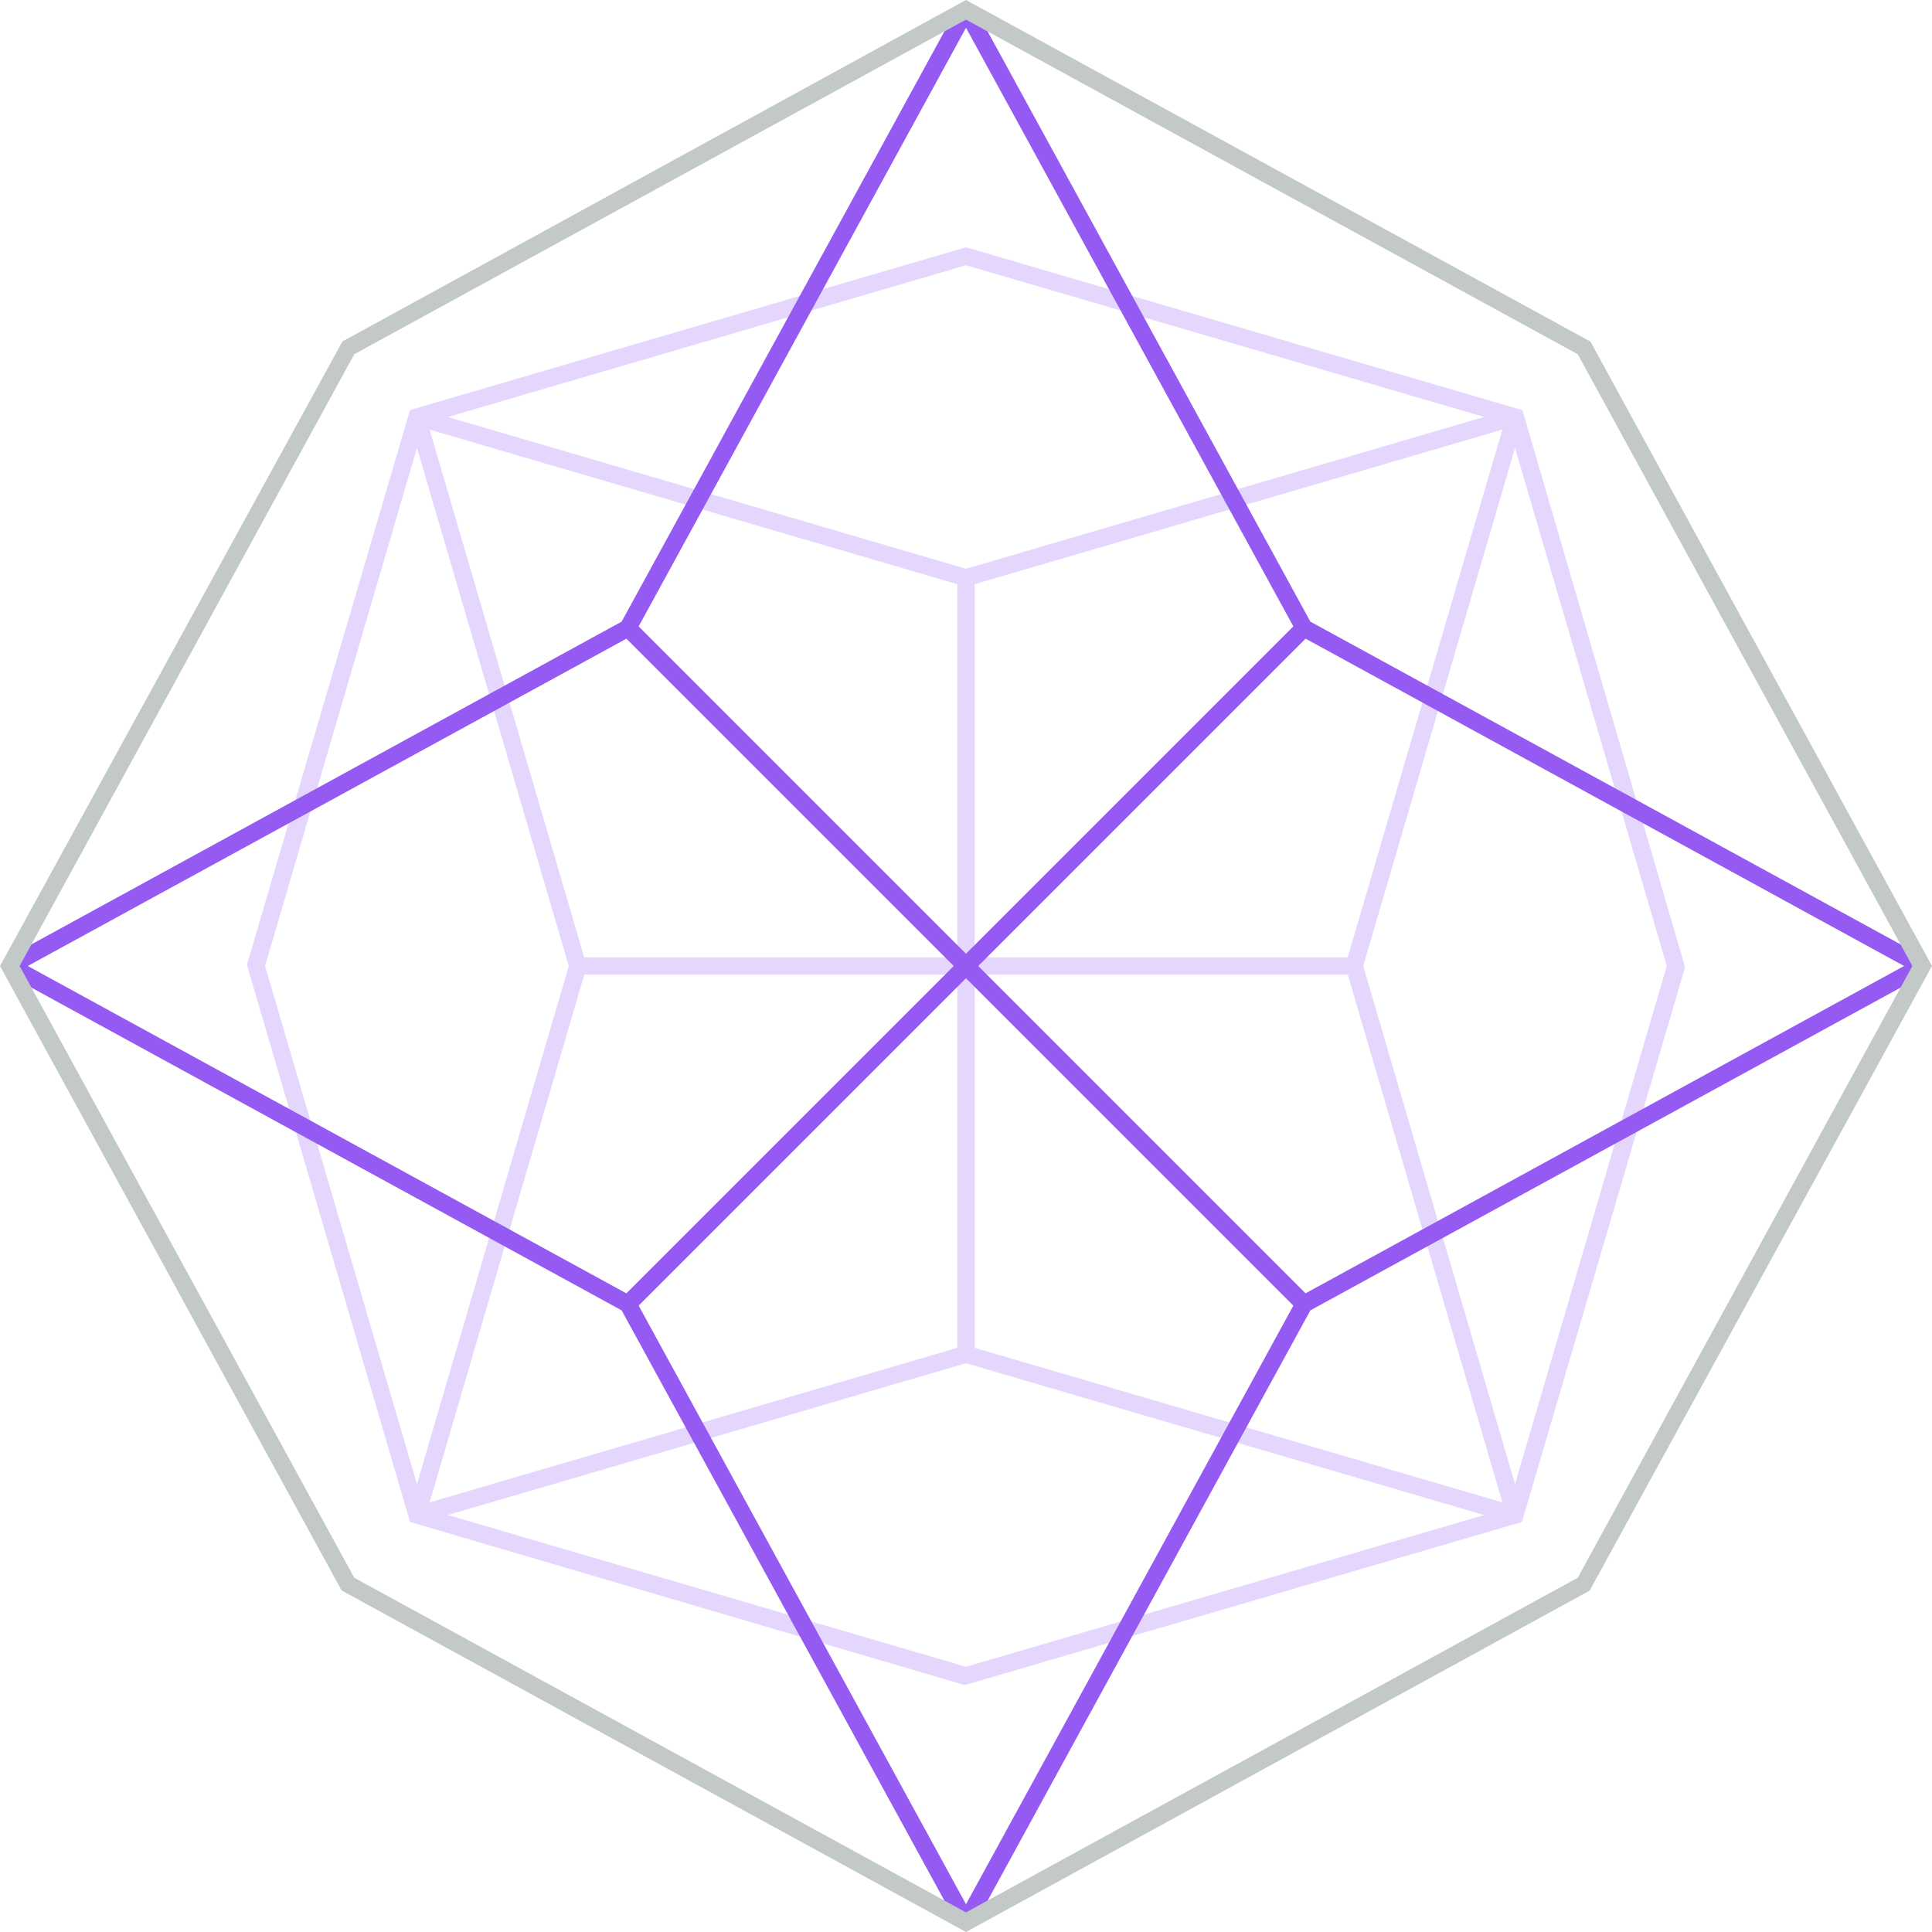
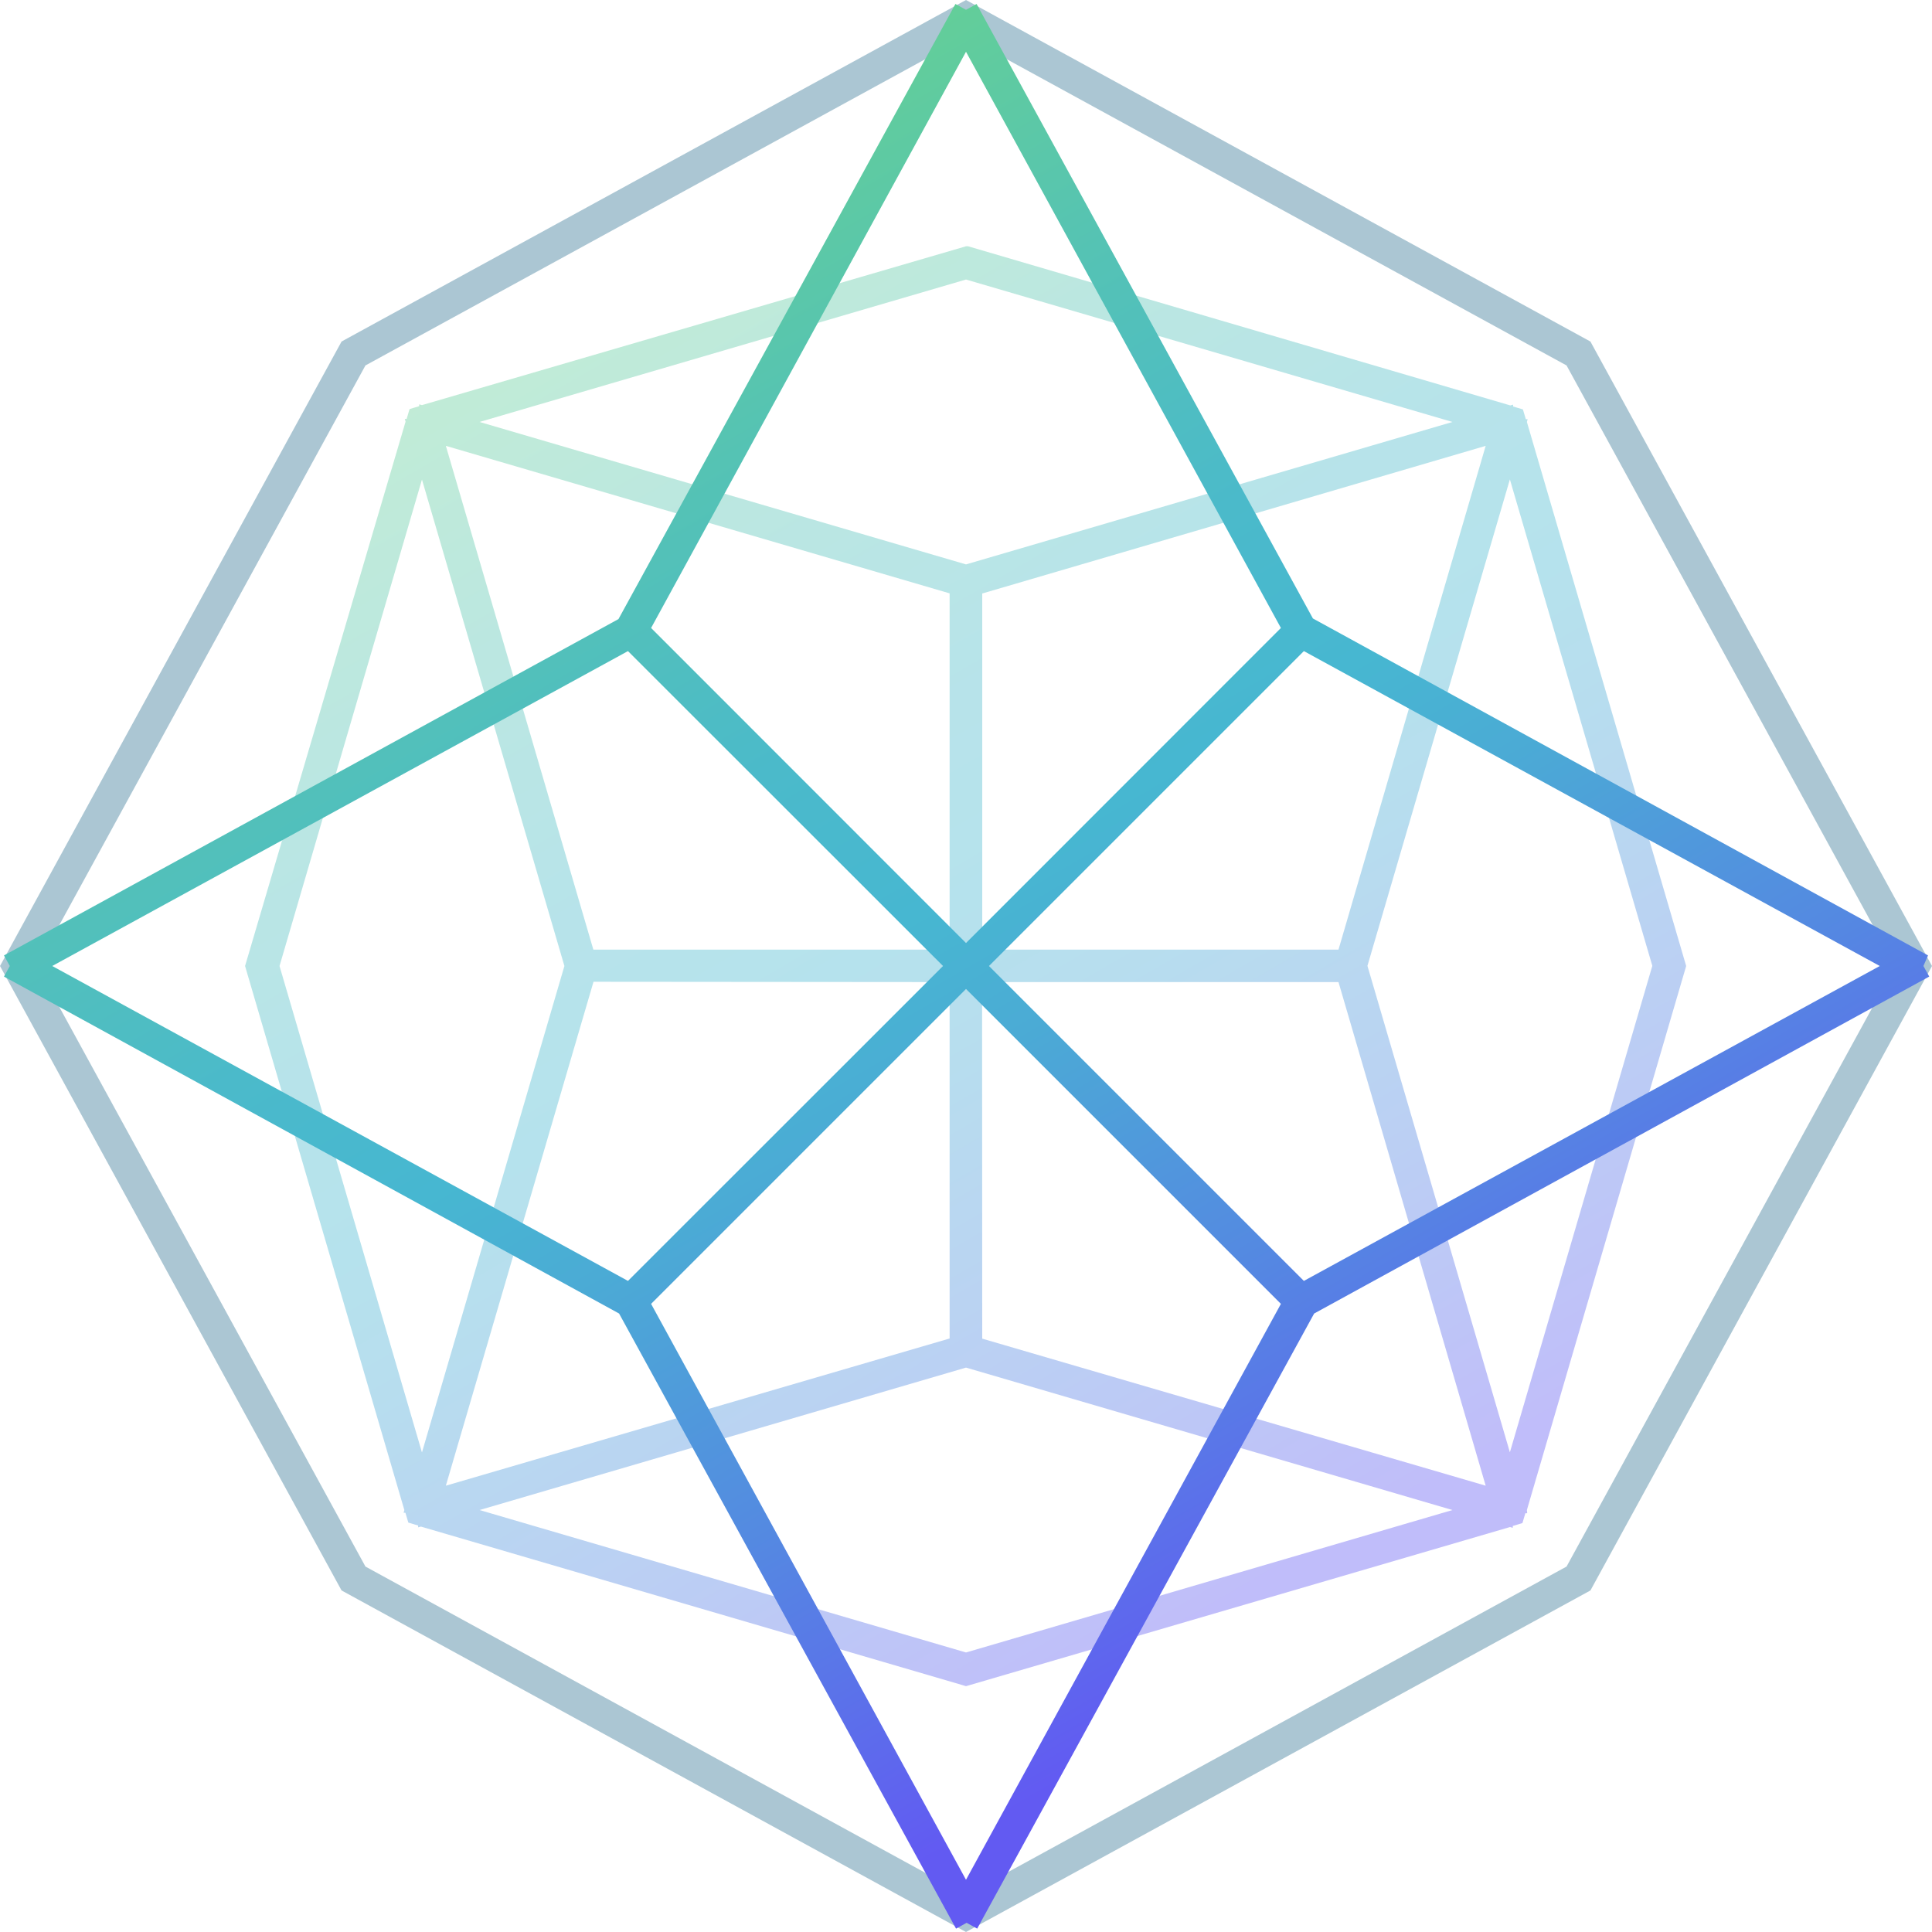
- <svg xmlns="http://www.w3.org/2000/svg" viewBox="0 0 125 125">
+ <svg xmlns="http://www.w3.org/2000/svg" xmlns:xlink="http://www.w3.org/1999/xlink" viewBox="0 0 126.14 126.14">
  <defs>
-     <style>.cls-1{opacity:0.25;}.cls-2{fill:#955af2;}.cls-3{fill:#c3c8c9;}</style>
+     <style>.cls-1{opacity:0.4;fill:url(#linear-gradient);}.cls-2{fill:#abc6d3;}.cls-3{fill:url(#linear-gradient-2);}</style>
+     <linearGradient id="linear-gradient" x1="38.22" y1="20.04" x2="87.91" y2="106.1" gradientUnits="userSpaceOnUse">
+       <stop offset="0" stop-color="#63ce99" />
+       <stop offset="0.18" stop-color="#54c2b6" />
+       <stop offset="0.34" stop-color="#4bbaca" />
+       <stop offset="0.46" stop-color="#47b7d1" />
+       <stop offset="0.55" stop-color="#4babd5" />
+       <stop offset="0.73" stop-color="#548ae1" />
+       <stop offset="0.95" stop-color="#625af2" />
+     </linearGradient>
+     <linearGradient id="linear-gradient-2" x1="35.7" y1="15.66" x2="90.44" y2="110.48" xlink:href="#linear-gradient" />
  </defs>
  <g id="Layer_2" data-name="Layer 2">
    <g id="polys">
-       <g class="cls-1">
-         <polygon class="cls-2" points="27.51 98.18 26.44 97.86 36.8 62.5 26.44 27.14 27.51 26.82 37.96 62.5 37.92 62.66 27.51 98.18" />
-         <polygon class="cls-2" points="27.13 98.56 26.82 97.49 62.5 87.04 98.18 97.49 97.86 98.56 62.5 88.2 27.13 98.56" />
-         <polygon class="cls-2" points="97.49 98.18 87.04 62.5 87.08 62.34 97.49 26.82 98.56 27.14 88.2 62.5 98.56 97.86 97.49 98.18" />
-         <polygon class="cls-2" points="62.5 37.96 26.82 27.51 27.13 26.44 62.5 36.8 97.86 26.44 98.18 27.51 62.5 37.96" />
-         <path class="cls-2" d="M62.5,109l-.16,0L26.53,98.47,16,62.5l0-.16L26.53,26.53,62.5,16l36,10.54L109,62.5l0,.16L98.47,98.47ZM27.43,97.57,62.5,107.84,97.57,97.57,107.84,62.5,97.57,27.43,62.5,17.16,27.43,27.43,17.15,62.5Z" />
-         <rect class="cls-2" x="37.38" y="61.94" width="50.24" height="1.12" />
-         <rect class="cls-2" x="61.94" y="37.38" width="1.12" height="50.24" />
-       </g>
-       <polygon class="cls-2" points="62.01 124.63 40.22 84.78 0.37 62.99 0.9 62.01 41.04 83.96 62.99 124.1 62.01 124.63" />
-       <polygon class="cls-2" points="62.99 124.63 62.01 124.1 83.96 83.96 84.1 83.88 124.09 62.01 124.63 62.99 84.78 84.78 62.99 124.63" />
-       <polygon class="cls-2" points="124.09 62.99 83.96 41.04 62.01 0.9 62.99 0.37 84.78 40.22 124.63 62.01 124.09 62.99" />
-       <polygon class="cls-2" points="0.9 62.99 0.37 62.01 40.22 40.22 62.01 0.37 62.99 0.9 41.04 41.04 40.9 41.12 0.9 62.99" />
-       <path class="cls-3" d="M62.5,125,22.1,102.9,0,62.5l.15-.27,22-40.13.14-.08L62.5,0l40.4,22.1L125,62.5l-.15.27-22,40.14-.14.08ZM22.92,102.08,62.5,123.73l39.58-21.65L123.73,62.5,102.08,22.92,62.5,1.27,22.92,22.92,1.27,62.5Z" />
-       <rect class="cls-2" x="31.57" y="61.94" width="61.86" height="1.12" transform="translate(-25.89 62.5) rotate(-45)" />
-       <rect class="cls-2" x="61.94" y="31.57" width="1.12" height="61.86" transform="translate(-25.89 62.5) rotate(-45)" />
+       <path class="cls-1" d="M99.69,98.59l10.4-35.52L99.69,27.55l.05-.18-.12,0-.19-.64-.64-.19,0-.12-.18.05L63.21,16.08l-.14,0L27.55,26.45l-.18-.05,0,.12-.37.11-.26.08-.19.64-.12,0,.05.18L16,63.07l10.4,35.52-.05.18.12,0,.19.64.64.19,0,.12.18-.05L62.77,110l.3.09L98.59,99.7l.18.05,0-.12.37-.11.26-.08.19-.64.12,0ZM64.13,62V38.75L97,29.11,87.39,62ZM62,62H38.74L29.11,29.11,62,38.74Zm0,2.12V87.39L29.11,97l9.64-32.9Zm2.12,0H87.39L97,97,64.13,87.4Zm25.16-1.06,9.3-31.76,9.3,31.76-9.3,31.76ZM63.07,36.85l-31.76-9.3,31.76-9.3,31.76,9.3ZM36.85,63.07l-9.3,31.76-9.3-31.76,9.3-31.76ZM63.07,89.29l31.76,9.3-31.76,9.3-31.76-9.3Z" />
+       <path class="cls-2" d="M63.07,125.57l-40.4-22.1L.57,63.07l.15-.27,22-40.13.14-.08L63.07.57l40.4,22.1,22.1,40.4-.15.27-22,40.14-.14.08ZM23.49,102.65,63.07,124.3l39.58-21.65L124.3,63.07,102.65,23.49,63.07,1.84,23.49,23.49,1.84,63.07Z" />
+       <path class="cls-2" d="M63.07,126.14l-.24-.13L22.3,103.84,0,63.07,22.3,22.3l.27-.15L63.07,0l.24.13L103.84,22.3l.07.13,22.23,40.64-22.3,40.77Zm-40-23,40,21.89,40-21.89,21.9-40L103.1,23l-40-21.9L23,23l-21.9,40Zm40,21.76-.24-.13L23.12,103l-.07-.13L1.27,63.07,23.12,23.12,63.07,1.27l.24.13L103,23.12l.07.13,21.78,39.82L103,103ZM23.86,102.28l39.21,21.45,39.21-21.45,21.45-39.21L102.28,23.86,63.07,2.41,23.86,23.86,2.41,63.07Z" />
+       <path class="cls-3" d="M125.88,62.38l-40.16-22L63.76.26l-.69.38L62.38.26l-22,40.16L.26,62.38l.38.69-.38.69,40.16,22,22,40.16.69-.38.69.38,22-40.16,40.16-22-.38-.69Zm-62.81-59L83.63,41,63.07,61.57,42.51,41ZM3.41,63.07,41,42.51,61.57,63.07,41,83.63Zm59.66,59.66L42.51,85.13,63.07,64.57,83.63,85.13ZM85.13,83.63,64.57,63.07,85.13,42.51l37.6,20.56Z" />
    </g>
  </g>
</svg>
